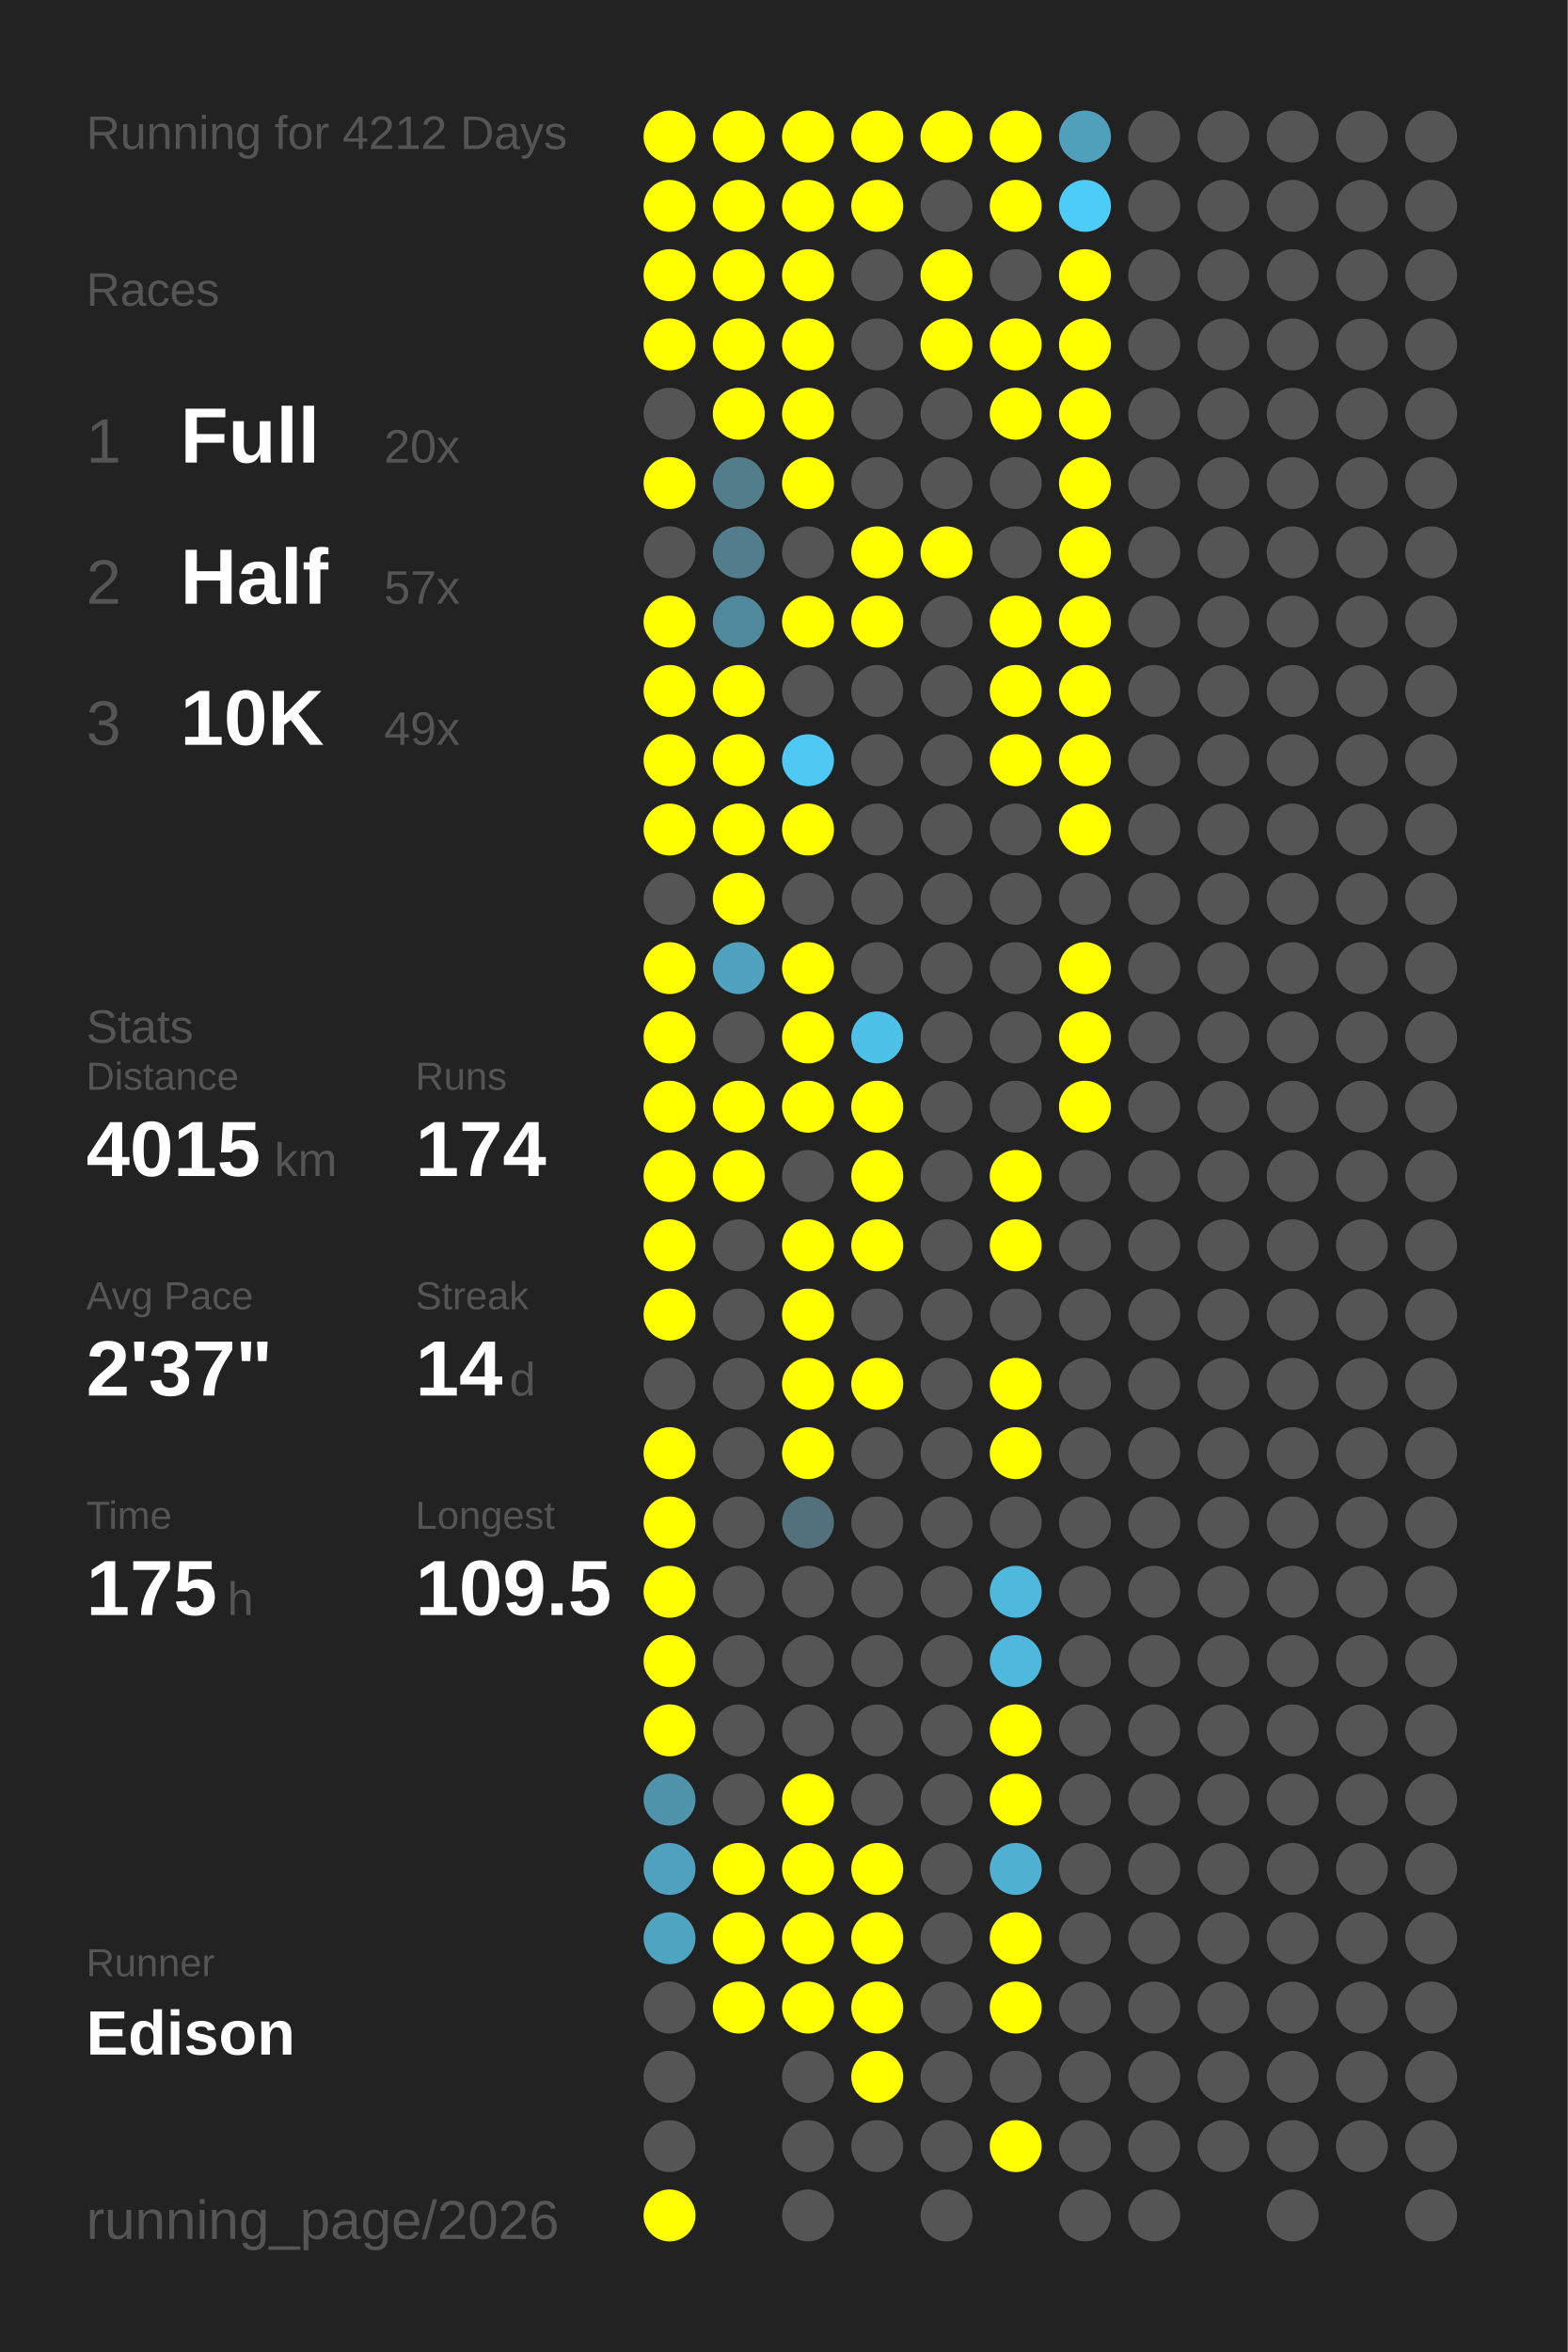
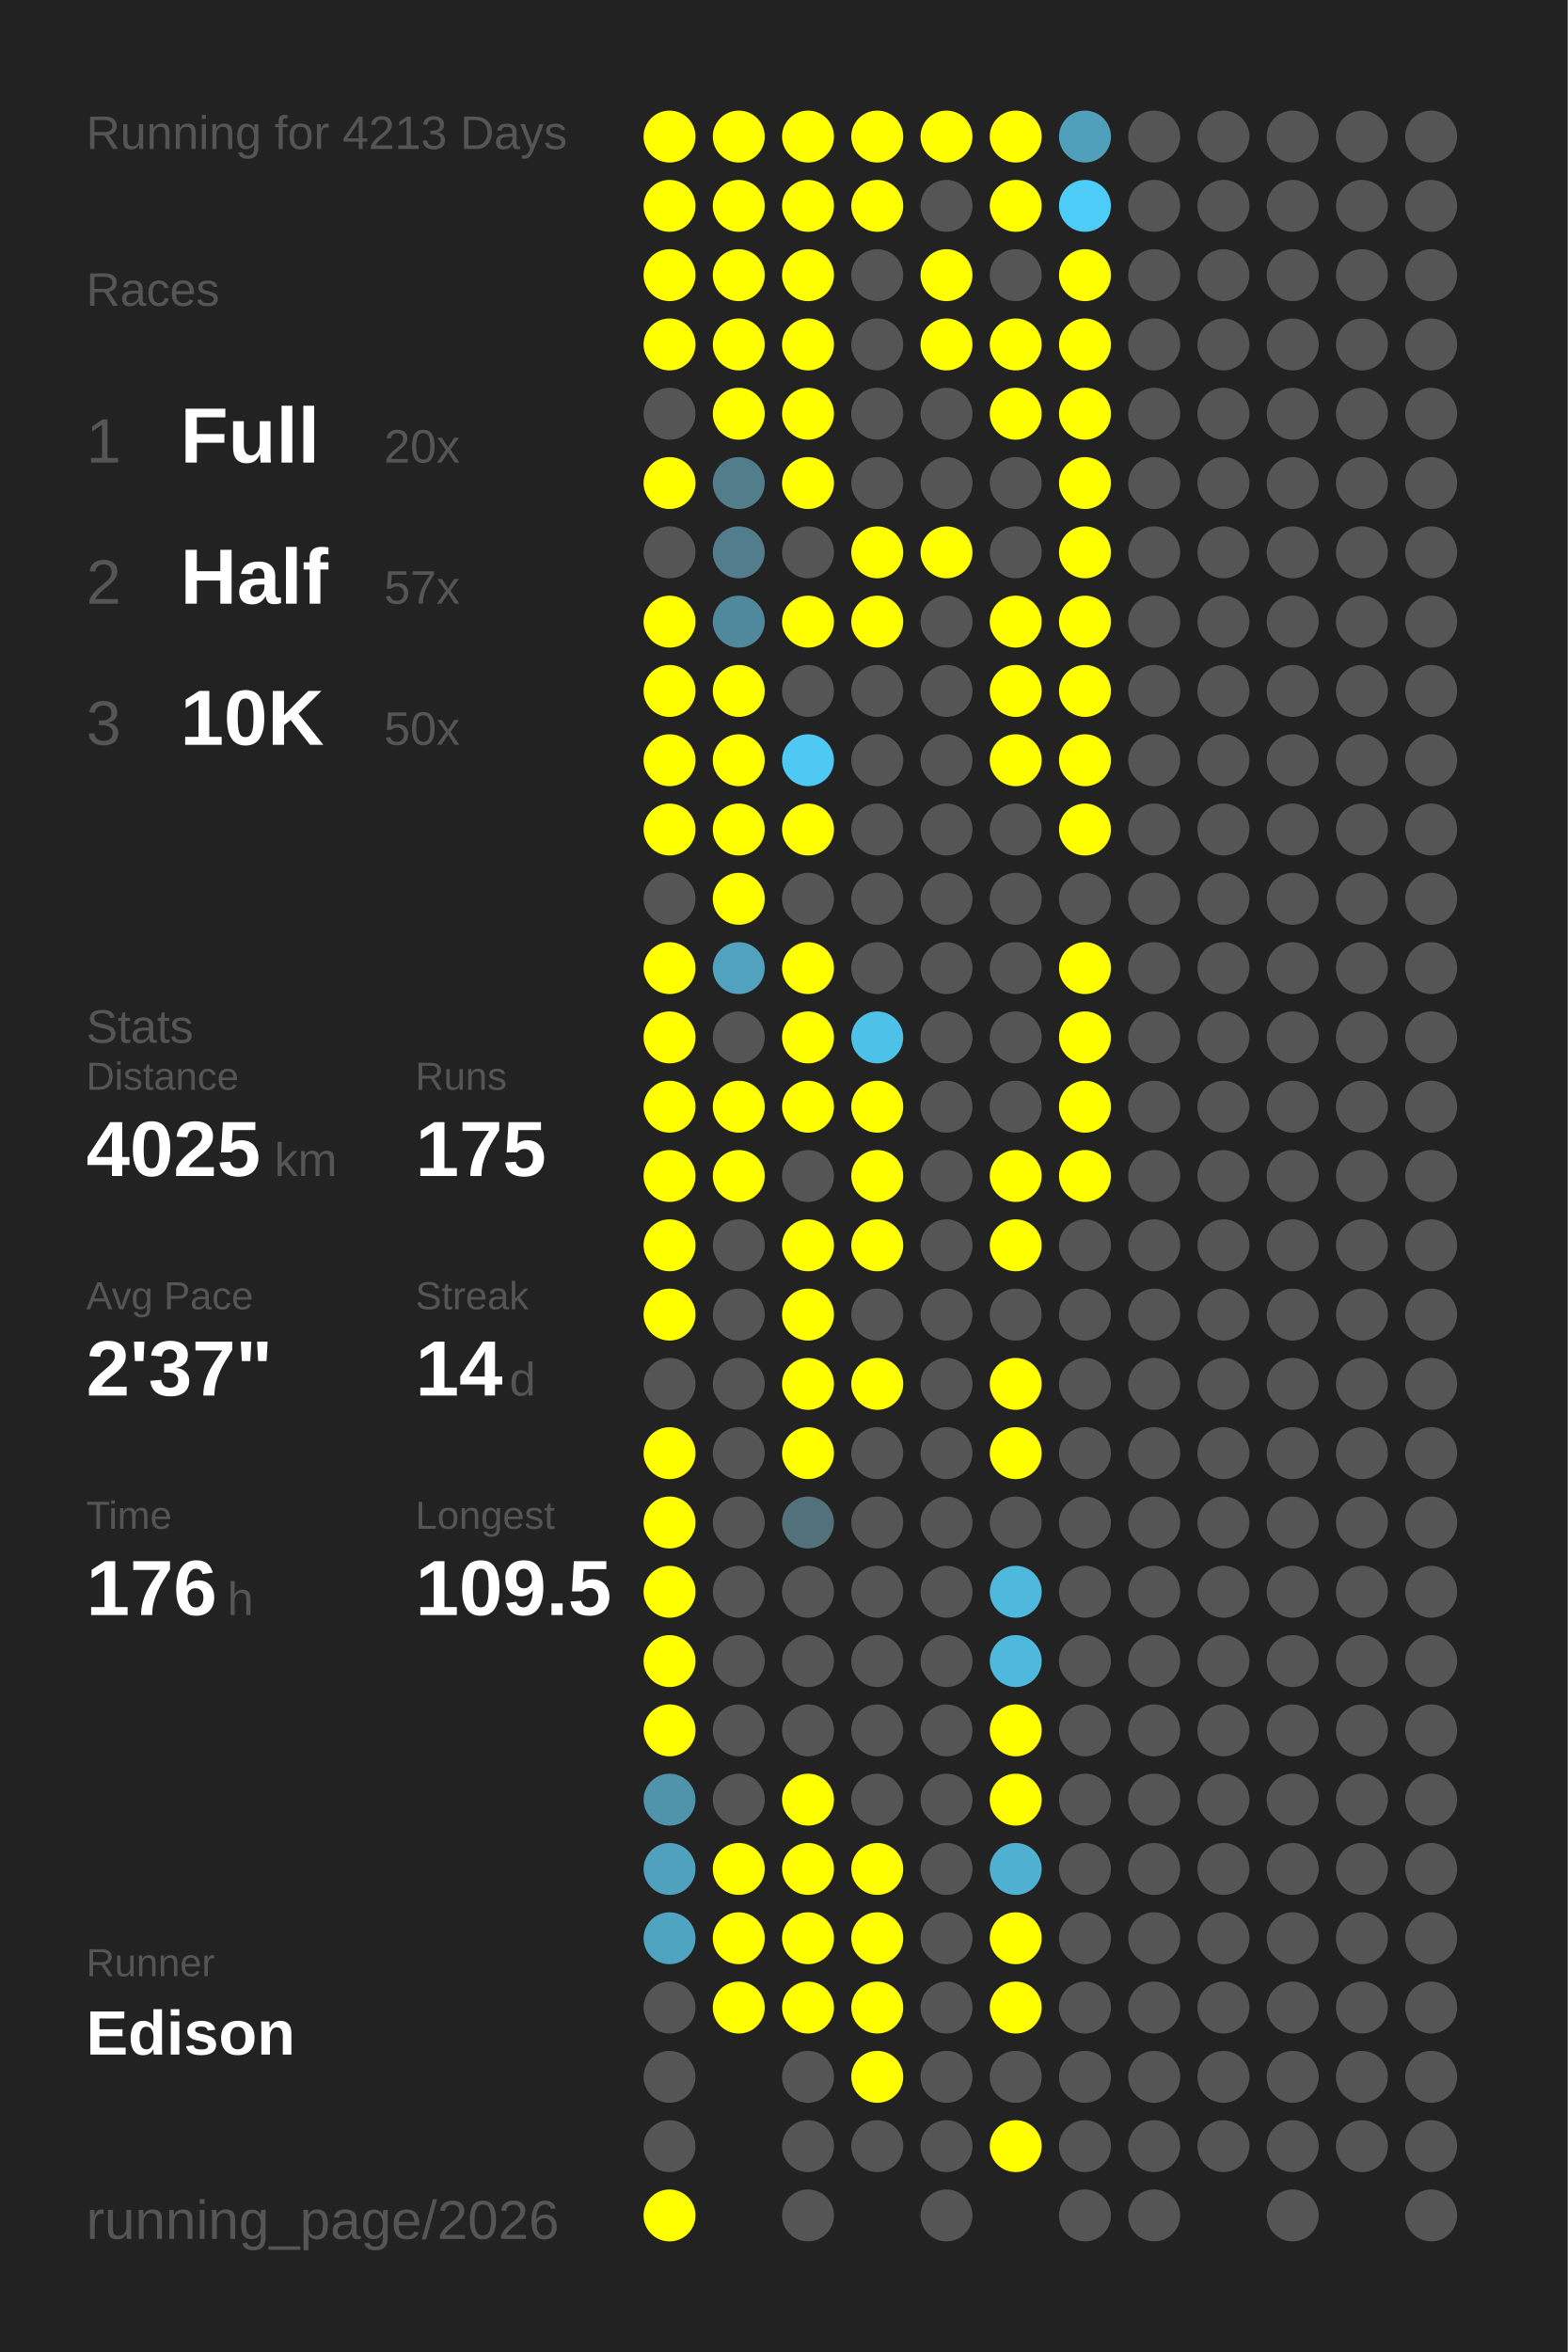
<svg xmlns="http://www.w3.org/2000/svg" baseProfile="full" height="300mm" version="1.1" viewBox="0,0,200,300" width="200mm">
  <defs />
  <rect fill="#222222" height="300" width="200" x="0" y="0" />
-   <text fill="#555555" style="font-size:6px; font-family:Arial;" x="11" y="19">Running for 4212 Days</text>
+   <text fill="#555555" style="font-size:6px; font-family:Arial;" x="11" y="19">Running for 4213 Days</text>
  <text fill="#555555" style="font-size:6px; font-family:Arial;" x="11" y="39">Races</text>
  <text fill="#555555" style="font-size:8px; font-family:Arial;" x="11" y="59">1</text>
  <text fill="#FFFFFF" style="font-size:10px; font-family:Arial; font-weight:bold;" x="23" y="59">Full</text>
  <text fill="#555555" style="font-size:6px; font-family:Arial;" x="49" y="59">20x</text>
  <text fill="#555555" style="font-size:8px; font-family:Arial;" x="11" y="77">2</text>
  <text fill="#FFFFFF" style="font-size:10px; font-family:Arial; font-weight:bold;" x="23" y="77">Half</text>
  <text fill="#555555" style="font-size:6px; font-family:Arial;" x="49" y="77">57x</text>
  <text fill="#555555" style="font-size:8px; font-family:Arial;" x="11" y="95">3</text>
  <text fill="#FFFFFF" style="font-size:10px; font-family:Arial; font-weight:bold;" x="23" y="95">10K</text>
-   <text fill="#555555" style="font-size:6px; font-family:Arial;" x="49" y="95">49x</text>
+   <text fill="#555555" style="font-size:6px; font-family:Arial;" x="49" y="95">50x</text>
  <text fill="#555555" style="font-size:6px; font-family:Arial;" x="11" y="133">Stats</text>
  <text fill="#555555" style="font-size:5px; font-family:Arial;" x="11" y="139">Distance</text>
-   <text fill="#FFFFFF" style="font-size:10px; font-family:Arial; font-weight:bold;" x="11" y="150">4015</text>
+   <text fill="#FFFFFF" style="font-size:10px; font-family:Arial; font-weight:bold;" x="11" y="150">4025</text>
  <text fill="#555555" style="font-size:6px; font-family:Arial;" x="35" y="150">km</text>
  <text fill="#555555" style="font-size:5px; font-family:Arial;" x="53" y="139">Runs</text>
-   <text fill="#FFFFFF" style="font-size:10px; font-family:Arial; font-weight:bold;" x="53" y="150">174</text>
+   <text fill="#FFFFFF" style="font-size:10px; font-family:Arial; font-weight:bold;" x="53" y="150">175</text>
  <text fill="#555555" style="font-size:5px; font-family:Arial;" x="11" y="167">Avg Pace</text>
  <text fill="#FFFFFF" style="font-size:10px; font-family:Arial; font-weight:bold;" x="11" y="178">2'37"</text>
  <text fill="#555555" style="font-size:5px; font-family:Arial;" x="53" y="167">Streak</text>
  <text fill="#FFFFFF" style="font-size:10px; font-family:Arial; font-weight:bold;" x="53" y="178">14</text>
  <text fill="#555555" style="font-size:6px; font-family:Arial;" x="65" y="178">d</text>
  <text fill="#555555" style="font-size:5px; font-family:Arial;" x="11" y="195">Time</text>
-   <text fill="#FFFFFF" style="font-size:10px; font-family:Arial; font-weight:bold;" x="11" y="206">175</text>
+   <text fill="#FFFFFF" style="font-size:10px; font-family:Arial; font-weight:bold;" x="11" y="206">176</text>
  <text fill="#555555" style="font-size:6px; font-family:Arial;" x="29" y="206">h</text>
  <text fill="#555555" style="font-size:5px; font-family:Arial;" x="53" y="195">Longest</text>
  <text fill="#FFFFFF" style="font-size:10px; font-family:Arial; font-weight:bold;" x="53" y="206">109.5</text>
  <text fill="#555555" style="font-size:5px; font-family:Arial;" x="11" y="252.065">Runner</text>
  <text fill="#FFFFFF" style="font-size:8px; font-family:Arial; font-weight:bold;" x="11" y="262.065">Edison</text>
  <text fill="#555555" style="font-size:7px; font-family:Arial;" x="11" y="285.581">running_page/2026</text>
  <circle cx="85.417" cy="17.419" fill="#FFFF00" r="3.312" />
  <circle cx="85.417" cy="26.258" fill="#FFFF00" r="3.312" />
  <circle cx="85.417" cy="35.097" fill="#FFFF00" r="3.312" />
  <circle cx="85.417" cy="43.935" fill="#FFFF00" r="3.312" />
  <circle cx="85.417" cy="52.774" fill="#555555" r="3.312" />
  <circle cx="85.417" cy="61.613" fill="#FFFF00" r="3.312" />
  <circle cx="85.417" cy="70.452" fill="#555555" r="3.312" />
  <circle cx="85.417" cy="79.29" fill="#FFFF00" r="3.312" />
  <circle cx="85.417" cy="88.129" fill="#FFFF00" r="3.312" />
  <circle cx="85.417" cy="96.968" fill="#FFFF00" r="3.312" />
  <circle cx="85.417" cy="105.806" fill="#FFFF00" r="3.312" />
  <circle cx="85.417" cy="114.645" fill="#555555" r="3.312" />
  <circle cx="85.417" cy="123.484" fill="#FFFF00" r="3.312" />
  <circle cx="85.417" cy="132.323" fill="#FFFF00" r="3.312" />
  <circle cx="85.417" cy="141.161" fill="#FFFF00" r="3.312" />
  <circle cx="85.417" cy="150" fill="#FFFF00" r="3.312" />
  <circle cx="85.417" cy="158.839" fill="#FFFF00" r="3.312" />
  <circle cx="85.417" cy="167.677" fill="#FFFF00" r="3.312" />
  <circle cx="85.417" cy="176.516" fill="#555555" r="3.312" />
  <circle cx="85.417" cy="185.355" fill="#FFFF00" r="3.312" />
  <circle cx="85.417" cy="194.194" fill="#FFFF00" r="3.312" />
  <circle cx="85.417" cy="203.032" fill="#FFFF00" r="3.312" />
  <circle cx="85.417" cy="211.871" fill="#FFFF00" r="3.312" />
  <circle cx="85.417" cy="220.71" fill="#FFFF00" r="3.312" />
  <circle cx="85.417" cy="229.548" fill="#5094ab" r="3.312" />
  <circle cx="85.417" cy="238.387" fill="#50a1bd" r="3.312" />
  <circle cx="85.417" cy="247.226" fill="#4fa4c0" r="3.312" />
  <circle cx="85.417" cy="256.065" fill="#555555" r="3.312" />
  <circle cx="85.417" cy="264.903" fill="#555555" r="3.312" />
  <circle cx="85.417" cy="273.742" fill="#555555" r="3.312" />
  <circle cx="85.417" cy="282.581" fill="#FFFF00" r="3.312" />
  <circle cx="94.25" cy="17.419" fill="#FFFF00" r="3.312" />
  <circle cx="94.25" cy="26.258" fill="#FFFF00" r="3.312" />
  <circle cx="94.25" cy="35.097" fill="#FFFF00" r="3.312" />
  <circle cx="94.25" cy="43.935" fill="#FFFF00" r="3.312" />
  <circle cx="94.25" cy="52.774" fill="#FFFF00" r="3.312" />
  <circle cx="94.25" cy="61.613" fill="#527d8b" r="3.312" />
  <circle cx="94.25" cy="70.452" fill="#527d8c" r="3.312" />
  <circle cx="94.25" cy="79.29" fill="#51899c" r="3.312" />
  <circle cx="94.25" cy="88.129" fill="#FFFF00" r="3.312" />
  <circle cx="94.25" cy="96.968" fill="#FFFF00" r="3.312" />
  <circle cx="94.25" cy="105.806" fill="#FFFF00" r="3.312" />
  <circle cx="94.25" cy="114.645" fill="#FFFF00" r="3.312" />
  <circle cx="94.25" cy="123.484" fill="#50a2be" r="3.312" />
  <circle cx="94.25" cy="132.323" fill="#555555" r="3.312" />
  <circle cx="94.25" cy="141.161" fill="#FFFF00" r="3.312" />
  <circle cx="94.25" cy="150" fill="#FFFF00" r="3.312" />
  <circle cx="94.25" cy="158.839" fill="#555555" r="3.312" />
  <circle cx="94.25" cy="167.677" fill="#555555" r="3.312" />
  <circle cx="94.25" cy="176.516" fill="#555555" r="3.312" />
  <circle cx="94.25" cy="185.355" fill="#555555" r="3.312" />
  <circle cx="94.25" cy="194.194" fill="#555555" r="3.312" />
  <circle cx="94.25" cy="203.032" fill="#555555" r="3.312" />
  <circle cx="94.25" cy="211.871" fill="#555555" r="3.312" />
  <circle cx="94.25" cy="220.71" fill="#555555" r="3.312" />
  <circle cx="94.25" cy="229.548" fill="#555555" r="3.312" />
  <circle cx="94.25" cy="238.387" fill="#FFFF00" r="3.312" />
  <circle cx="94.25" cy="247.226" fill="#FFFF00" r="3.312" />
  <circle cx="94.25" cy="256.065" fill="#FFFF00" r="3.312" />
  <circle cx="103.083" cy="17.419" fill="#FFFF00" r="3.312" />
  <circle cx="103.083" cy="26.258" fill="#FFFF00" r="3.312" />
  <circle cx="103.083" cy="35.097" fill="#FFFF00" r="3.312" />
  <circle cx="103.083" cy="43.935" fill="#FFFF00" r="3.312" />
  <circle cx="103.083" cy="52.774" fill="#FFFF00" r="3.312" />
  <circle cx="103.083" cy="61.613" fill="#FFFF00" r="3.312" />
  <circle cx="103.083" cy="70.452" fill="#555555" r="3.312" />
  <circle cx="103.083" cy="79.29" fill="#FFFF00" r="3.312" />
  <circle cx="103.083" cy="88.129" fill="#555555" r="3.312" />
  <circle cx="103.083" cy="96.968" fill="#4dc9f3" r="3.312" />
  <circle cx="103.083" cy="105.806" fill="#FFFF00" r="3.312" />
  <circle cx="103.083" cy="114.645" fill="#555555" r="3.312" />
  <circle cx="103.083" cy="123.484" fill="#FFFF00" r="3.312" />
  <circle cx="103.083" cy="132.323" fill="#FFFF00" r="3.312" />
  <circle cx="103.083" cy="141.161" fill="#FFFF00" r="3.312" />
  <circle cx="103.083" cy="150" fill="#555555" r="3.312" />
  <circle cx="103.083" cy="158.839" fill="#FFFF00" r="3.312" />
  <circle cx="103.083" cy="167.677" fill="#FFFF00" r="3.312" />
  <circle cx="103.083" cy="176.516" fill="#FFFF00" r="3.312" />
  <circle cx="103.083" cy="185.355" fill="#FFFF00" r="3.312" />
  <circle cx="103.083" cy="194.194" fill="#53717b" r="3.312" />
  <circle cx="103.083" cy="203.032" fill="#555555" r="3.312" />
  <circle cx="103.083" cy="211.871" fill="#555555" r="3.312" />
  <circle cx="103.083" cy="220.71" fill="#555555" r="3.312" />
  <circle cx="103.083" cy="229.548" fill="#FFFF00" r="3.312" />
  <circle cx="103.083" cy="238.387" fill="#FFFF00" r="3.312" />
  <circle cx="103.083" cy="247.226" fill="#FFFF00" r="3.312" />
  <circle cx="103.083" cy="256.065" fill="#FFFF00" r="3.312" />
  <circle cx="103.083" cy="264.903" fill="#555555" r="3.312" />
  <circle cx="103.083" cy="273.742" fill="#555555" r="3.312" />
  <circle cx="103.083" cy="282.581" fill="#555555" r="3.312" />
  <circle cx="111.917" cy="17.419" fill="#FFFF00" r="3.312" />
  <circle cx="111.917" cy="26.258" fill="#FFFF00" r="3.312" />
  <circle cx="111.917" cy="35.097" fill="#555555" r="3.312" />
  <circle cx="111.917" cy="43.935" fill="#555555" r="3.312" />
  <circle cx="111.917" cy="52.774" fill="#555555" r="3.312" />
  <circle cx="111.917" cy="61.613" fill="#555555" r="3.312" />
  <circle cx="111.917" cy="70.452" fill="#FFFF00" r="3.312" />
  <circle cx="111.917" cy="79.29" fill="#FFFF00" r="3.312" />
  <circle cx="111.917" cy="88.129" fill="#555555" r="3.312" />
  <circle cx="111.917" cy="96.968" fill="#555555" r="3.312" />
  <circle cx="111.917" cy="105.806" fill="#555555" r="3.312" />
  <circle cx="111.917" cy="114.645" fill="#555555" r="3.312" />
  <circle cx="111.917" cy="123.484" fill="#555555" r="3.312" />
  <circle cx="111.917" cy="132.323" fill="#4ec1e8" r="3.312" />
  <circle cx="111.917" cy="141.161" fill="#FFFF00" r="3.312" />
  <circle cx="111.917" cy="150" fill="#FFFF00" r="3.312" />
  <circle cx="111.917" cy="158.839" fill="#FFFF00" r="3.312" />
  <circle cx="111.917" cy="167.677" fill="#555555" r="3.312" />
  <circle cx="111.917" cy="176.516" fill="#FFFF00" r="3.312" />
  <circle cx="111.917" cy="185.355" fill="#555555" r="3.312" />
  <circle cx="111.917" cy="194.194" fill="#555555" r="3.312" />
  <circle cx="111.917" cy="203.032" fill="#555555" r="3.312" />
  <circle cx="111.917" cy="211.871" fill="#555555" r="3.312" />
  <circle cx="111.917" cy="220.71" fill="#555555" r="3.312" />
  <circle cx="111.917" cy="229.548" fill="#555555" r="3.312" />
  <circle cx="111.917" cy="238.387" fill="#FFFF00" r="3.312" />
  <circle cx="111.917" cy="247.226" fill="#FFFF00" r="3.312" />
  <circle cx="111.917" cy="256.065" fill="#FFFF00" r="3.312" />
  <circle cx="111.917" cy="264.903" fill="#FFFF00" r="3.312" />
  <circle cx="111.917" cy="273.742" fill="#555555" r="3.312" />
  <circle cx="120.75" cy="17.419" fill="#FFFF00" r="3.312" />
  <circle cx="120.75" cy="26.258" fill="#555555" r="3.312" />
  <circle cx="120.75" cy="35.097" fill="#FFFF00" r="3.312" />
  <circle cx="120.75" cy="43.935" fill="#FFFF00" r="3.312" />
  <circle cx="120.75" cy="52.774" fill="#555555" r="3.312" />
  <circle cx="120.75" cy="61.613" fill="#555555" r="3.312" />
  <circle cx="120.75" cy="70.452" fill="#FFFF00" r="3.312" />
  <circle cx="120.75" cy="79.29" fill="#555555" r="3.312" />
  <circle cx="120.75" cy="88.129" fill="#555555" r="3.312" />
  <circle cx="120.75" cy="96.968" fill="#555555" r="3.312" />
  <circle cx="120.75" cy="105.806" fill="#555555" r="3.312" />
  <circle cx="120.75" cy="114.645" fill="#555555" r="3.312" />
  <circle cx="120.75" cy="123.484" fill="#555555" r="3.312" />
  <circle cx="120.75" cy="132.323" fill="#555555" r="3.312" />
  <circle cx="120.75" cy="141.161" fill="#555555" r="3.312" />
  <circle cx="120.75" cy="150" fill="#555555" r="3.312" />
  <circle cx="120.75" cy="158.839" fill="#555555" r="3.312" />
  <circle cx="120.75" cy="167.677" fill="#555555" r="3.312" />
  <circle cx="120.75" cy="176.516" fill="#555555" r="3.312" />
  <circle cx="120.75" cy="185.355" fill="#555555" r="3.312" />
  <circle cx="120.75" cy="194.194" fill="#555555" r="3.312" />
  <circle cx="120.75" cy="203.032" fill="#555555" r="3.312" />
  <circle cx="120.75" cy="211.871" fill="#555555" r="3.312" />
  <circle cx="120.75" cy="220.71" fill="#555555" r="3.312" />
  <circle cx="120.75" cy="229.548" fill="#555555" r="3.312" />
  <circle cx="120.75" cy="238.387" fill="#555555" r="3.312" />
  <circle cx="120.75" cy="247.226" fill="#555555" r="3.312" />
  <circle cx="120.75" cy="256.065" fill="#555555" r="3.312" />
  <circle cx="120.75" cy="264.903" fill="#555555" r="3.312" />
  <circle cx="120.75" cy="273.742" fill="#555555" r="3.312" />
  <circle cx="120.75" cy="282.581" fill="#555555" r="3.312" />
  <circle cx="129.583" cy="17.419" fill="#FFFF00" r="3.312" />
  <circle cx="129.583" cy="26.258" fill="#FFFF00" r="3.312" />
  <circle cx="129.583" cy="35.097" fill="#555555" r="3.312" />
  <circle cx="129.583" cy="43.935" fill="#FFFF00" r="3.312" />
  <circle cx="129.583" cy="52.774" fill="#FFFF00" r="3.312" />
  <circle cx="129.583" cy="61.613" fill="#555555" r="3.312" />
  <circle cx="129.583" cy="70.452" fill="#555555" r="3.312" />
  <circle cx="129.583" cy="79.29" fill="#FFFF00" r="3.312" />
  <circle cx="129.583" cy="88.129" fill="#FFFF00" r="3.312" />
  <circle cx="129.583" cy="96.968" fill="#FFFF00" r="3.312" />
  <circle cx="129.583" cy="105.806" fill="#555555" r="3.312" />
  <circle cx="129.583" cy="114.645" fill="#555555" r="3.312" />
  <circle cx="129.583" cy="123.484" fill="#555555" r="3.312" />
  <circle cx="129.583" cy="132.323" fill="#555555" r="3.312" />
  <circle cx="129.583" cy="141.161" fill="#555555" r="3.312" />
  <circle cx="129.583" cy="150" fill="#FFFF00" r="3.312" />
  <circle cx="129.583" cy="158.839" fill="#FFFF00" r="3.312" />
  <circle cx="129.583" cy="167.677" fill="#555555" r="3.312" />
  <circle cx="129.583" cy="176.516" fill="#FFFF00" r="3.312" />
  <circle cx="129.583" cy="185.355" fill="#FFFF00" r="3.312" />
  <circle cx="129.583" cy="194.194" fill="#555555" r="3.312" />
  <circle cx="129.583" cy="203.032" fill="#4eb9dd" r="3.312" />
  <circle cx="129.583" cy="211.871" fill="#4eb9dd" r="3.312" />
  <circle cx="129.583" cy="220.71" fill="#FFFF00" r="3.312" />
  <circle cx="129.583" cy="229.548" fill="#FFFF00" r="3.312" />
  <circle cx="129.583" cy="238.387" fill="#4fb0d1" r="3.312" />
  <circle cx="129.583" cy="247.226" fill="#FFFF00" r="3.312" />
  <circle cx="129.583" cy="256.065" fill="#FFFF00" r="3.312" />
  <circle cx="129.583" cy="264.903" fill="#555555" r="3.312" />
  <circle cx="129.583" cy="273.742" fill="#FFFF00" r="3.312" />
  <circle cx="138.417" cy="17.419" fill="#50a0bb" r="3.312" />
  <circle cx="138.417" cy="26.258" fill="#4dccf7" r="3.312" />
  <circle cx="138.417" cy="35.097" fill="#FFFF00" r="3.312" />
  <circle cx="138.417" cy="43.935" fill="#FFFF00" r="3.312" />
  <circle cx="138.417" cy="52.774" fill="#FFFF00" r="3.312" />
  <circle cx="138.417" cy="61.613" fill="#FFFF00" r="3.312" />
  <circle cx="138.417" cy="70.452" fill="#FFFF00" r="3.312" />
  <circle cx="138.417" cy="79.29" fill="#FFFF00" r="3.312" />
  <circle cx="138.417" cy="88.129" fill="#FFFF00" r="3.312" />
  <circle cx="138.417" cy="96.968" fill="#FFFF00" r="3.312" />
  <circle cx="138.417" cy="105.806" fill="#FFFF00" r="3.312" />
  <circle cx="138.417" cy="114.645" fill="#555555" r="3.312" />
  <circle cx="138.417" cy="123.484" fill="#FFFF00" r="3.312" />
  <circle cx="138.417" cy="132.323" fill="#FFFF00" r="3.312" />
  <circle cx="138.417" cy="141.161" fill="#FFFF00" r="3.312" />
-   <circle cx="138.417" cy="150" fill="#555555" r="3.312" />
+   <circle cx="138.417" cy="150" fill="#FFFF00" r="3.312" />
  <circle cx="138.417" cy="158.839" fill="#555555" r="3.312" />
  <circle cx="138.417" cy="167.677" fill="#555555" r="3.312" />
  <circle cx="138.417" cy="176.516" fill="#555555" r="3.312" />
  <circle cx="138.417" cy="185.355" fill="#555555" r="3.312" />
  <circle cx="138.417" cy="194.194" fill="#555555" r="3.312" />
  <circle cx="138.417" cy="203.032" fill="#555555" r="3.312" />
  <circle cx="138.417" cy="211.871" fill="#555555" r="3.312" />
  <circle cx="138.417" cy="220.71" fill="#555555" r="3.312" />
  <circle cx="138.417" cy="229.548" fill="#555555" r="3.312" />
  <circle cx="138.417" cy="238.387" fill="#555555" r="3.312" />
  <circle cx="138.417" cy="247.226" fill="#555555" r="3.312" />
  <circle cx="138.417" cy="256.065" fill="#555555" r="3.312" />
  <circle cx="138.417" cy="264.903" fill="#555555" r="3.312" />
  <circle cx="138.417" cy="273.742" fill="#555555" r="3.312" />
  <circle cx="138.417" cy="282.581" fill="#555555" r="3.312" />
  <circle cx="147.25" cy="17.419" fill="#555555" r="3.312" />
  <circle cx="147.25" cy="26.258" fill="#555555" r="3.312" />
  <circle cx="147.25" cy="35.097" fill="#555555" r="3.312" />
  <circle cx="147.25" cy="43.935" fill="#555555" r="3.312" />
  <circle cx="147.25" cy="52.774" fill="#555555" r="3.312" />
  <circle cx="147.25" cy="61.613" fill="#555555" r="3.312" />
  <circle cx="147.25" cy="70.452" fill="#555555" r="3.312" />
  <circle cx="147.25" cy="79.29" fill="#555555" r="3.312" />
  <circle cx="147.25" cy="88.129" fill="#555555" r="3.312" />
  <circle cx="147.25" cy="96.968" fill="#555555" r="3.312" />
  <circle cx="147.25" cy="105.806" fill="#555555" r="3.312" />
  <circle cx="147.25" cy="114.645" fill="#555555" r="3.312" />
  <circle cx="147.25" cy="123.484" fill="#555555" r="3.312" />
  <circle cx="147.25" cy="132.323" fill="#555555" r="3.312" />
  <circle cx="147.25" cy="141.161" fill="#555555" r="3.312" />
  <circle cx="147.25" cy="150" fill="#555555" r="3.312" />
  <circle cx="147.25" cy="158.839" fill="#555555" r="3.312" />
  <circle cx="147.25" cy="167.677" fill="#555555" r="3.312" />
  <circle cx="147.25" cy="176.516" fill="#555555" r="3.312" />
  <circle cx="147.25" cy="185.355" fill="#555555" r="3.312" />
  <circle cx="147.25" cy="194.194" fill="#555555" r="3.312" />
  <circle cx="147.25" cy="203.032" fill="#555555" r="3.312" />
  <circle cx="147.25" cy="211.871" fill="#555555" r="3.312" />
  <circle cx="147.25" cy="220.71" fill="#555555" r="3.312" />
  <circle cx="147.25" cy="229.548" fill="#555555" r="3.312" />
  <circle cx="147.25" cy="238.387" fill="#555555" r="3.312" />
  <circle cx="147.25" cy="247.226" fill="#555555" r="3.312" />
  <circle cx="147.25" cy="256.065" fill="#555555" r="3.312" />
  <circle cx="147.25" cy="264.903" fill="#555555" r="3.312" />
  <circle cx="147.25" cy="273.742" fill="#555555" r="3.312" />
  <circle cx="147.25" cy="282.581" fill="#555555" r="3.312" />
  <circle cx="156.083" cy="17.419" fill="#555555" r="3.312" />
  <circle cx="156.083" cy="26.258" fill="#555555" r="3.312" />
  <circle cx="156.083" cy="35.097" fill="#555555" r="3.312" />
  <circle cx="156.083" cy="43.935" fill="#555555" r="3.312" />
  <circle cx="156.083" cy="52.774" fill="#555555" r="3.312" />
  <circle cx="156.083" cy="61.613" fill="#555555" r="3.312" />
  <circle cx="156.083" cy="70.452" fill="#555555" r="3.312" />
  <circle cx="156.083" cy="79.29" fill="#555555" r="3.312" />
  <circle cx="156.083" cy="88.129" fill="#555555" r="3.312" />
  <circle cx="156.083" cy="96.968" fill="#555555" r="3.312" />
  <circle cx="156.083" cy="105.806" fill="#555555" r="3.312" />
  <circle cx="156.083" cy="114.645" fill="#555555" r="3.312" />
  <circle cx="156.083" cy="123.484" fill="#555555" r="3.312" />
  <circle cx="156.083" cy="132.323" fill="#555555" r="3.312" />
  <circle cx="156.083" cy="141.161" fill="#555555" r="3.312" />
  <circle cx="156.083" cy="150" fill="#555555" r="3.312" />
  <circle cx="156.083" cy="158.839" fill="#555555" r="3.312" />
  <circle cx="156.083" cy="167.677" fill="#555555" r="3.312" />
  <circle cx="156.083" cy="176.516" fill="#555555" r="3.312" />
  <circle cx="156.083" cy="185.355" fill="#555555" r="3.312" />
  <circle cx="156.083" cy="194.194" fill="#555555" r="3.312" />
  <circle cx="156.083" cy="203.032" fill="#555555" r="3.312" />
  <circle cx="156.083" cy="211.871" fill="#555555" r="3.312" />
  <circle cx="156.083" cy="220.71" fill="#555555" r="3.312" />
  <circle cx="156.083" cy="229.548" fill="#555555" r="3.312" />
  <circle cx="156.083" cy="238.387" fill="#555555" r="3.312" />
  <circle cx="156.083" cy="247.226" fill="#555555" r="3.312" />
  <circle cx="156.083" cy="256.065" fill="#555555" r="3.312" />
  <circle cx="156.083" cy="264.903" fill="#555555" r="3.312" />
  <circle cx="156.083" cy="273.742" fill="#555555" r="3.312" />
  <circle cx="164.917" cy="17.419" fill="#555555" r="3.312" />
  <circle cx="164.917" cy="26.258" fill="#555555" r="3.312" />
  <circle cx="164.917" cy="35.097" fill="#555555" r="3.312" />
  <circle cx="164.917" cy="43.935" fill="#555555" r="3.312" />
  <circle cx="164.917" cy="52.774" fill="#555555" r="3.312" />
  <circle cx="164.917" cy="61.613" fill="#555555" r="3.312" />
  <circle cx="164.917" cy="70.452" fill="#555555" r="3.312" />
  <circle cx="164.917" cy="79.29" fill="#555555" r="3.312" />
  <circle cx="164.917" cy="88.129" fill="#555555" r="3.312" />
  <circle cx="164.917" cy="96.968" fill="#555555" r="3.312" />
  <circle cx="164.917" cy="105.806" fill="#555555" r="3.312" />
  <circle cx="164.917" cy="114.645" fill="#555555" r="3.312" />
  <circle cx="164.917" cy="123.484" fill="#555555" r="3.312" />
  <circle cx="164.917" cy="132.323" fill="#555555" r="3.312" />
  <circle cx="164.917" cy="141.161" fill="#555555" r="3.312" />
  <circle cx="164.917" cy="150" fill="#555555" r="3.312" />
  <circle cx="164.917" cy="158.839" fill="#555555" r="3.312" />
  <circle cx="164.917" cy="167.677" fill="#555555" r="3.312" />
  <circle cx="164.917" cy="176.516" fill="#555555" r="3.312" />
  <circle cx="164.917" cy="185.355" fill="#555555" r="3.312" />
  <circle cx="164.917" cy="194.194" fill="#555555" r="3.312" />
  <circle cx="164.917" cy="203.032" fill="#555555" r="3.312" />
  <circle cx="164.917" cy="211.871" fill="#555555" r="3.312" />
  <circle cx="164.917" cy="220.71" fill="#555555" r="3.312" />
  <circle cx="164.917" cy="229.548" fill="#555555" r="3.312" />
  <circle cx="164.917" cy="238.387" fill="#555555" r="3.312" />
  <circle cx="164.917" cy="247.226" fill="#555555" r="3.312" />
  <circle cx="164.917" cy="256.065" fill="#555555" r="3.312" />
  <circle cx="164.917" cy="264.903" fill="#555555" r="3.312" />
  <circle cx="164.917" cy="273.742" fill="#555555" r="3.312" />
  <circle cx="164.917" cy="282.581" fill="#555555" r="3.312" />
  <circle cx="173.75" cy="17.419" fill="#555555" r="3.312" />
  <circle cx="173.75" cy="26.258" fill="#555555" r="3.312" />
  <circle cx="173.75" cy="35.097" fill="#555555" r="3.312" />
  <circle cx="173.75" cy="43.935" fill="#555555" r="3.312" />
  <circle cx="173.75" cy="52.774" fill="#555555" r="3.312" />
  <circle cx="173.75" cy="61.613" fill="#555555" r="3.312" />
  <circle cx="173.75" cy="70.452" fill="#555555" r="3.312" />
  <circle cx="173.75" cy="79.29" fill="#555555" r="3.312" />
  <circle cx="173.75" cy="88.129" fill="#555555" r="3.312" />
  <circle cx="173.75" cy="96.968" fill="#555555" r="3.312" />
  <circle cx="173.75" cy="105.806" fill="#555555" r="3.312" />
  <circle cx="173.75" cy="114.645" fill="#555555" r="3.312" />
  <circle cx="173.75" cy="123.484" fill="#555555" r="3.312" />
  <circle cx="173.75" cy="132.323" fill="#555555" r="3.312" />
  <circle cx="173.75" cy="141.161" fill="#555555" r="3.312" />
  <circle cx="173.75" cy="150" fill="#555555" r="3.312" />
  <circle cx="173.75" cy="158.839" fill="#555555" r="3.312" />
  <circle cx="173.75" cy="167.677" fill="#555555" r="3.312" />
  <circle cx="173.75" cy="176.516" fill="#555555" r="3.312" />
  <circle cx="173.75" cy="185.355" fill="#555555" r="3.312" />
  <circle cx="173.75" cy="194.194" fill="#555555" r="3.312" />
  <circle cx="173.75" cy="203.032" fill="#555555" r="3.312" />
  <circle cx="173.75" cy="211.871" fill="#555555" r="3.312" />
  <circle cx="173.75" cy="220.71" fill="#555555" r="3.312" />
  <circle cx="173.75" cy="229.548" fill="#555555" r="3.312" />
  <circle cx="173.75" cy="238.387" fill="#555555" r="3.312" />
  <circle cx="173.75" cy="247.226" fill="#555555" r="3.312" />
  <circle cx="173.75" cy="256.065" fill="#555555" r="3.312" />
  <circle cx="173.75" cy="264.903" fill="#555555" r="3.312" />
  <circle cx="173.75" cy="273.742" fill="#555555" r="3.312" />
  <circle cx="182.583" cy="17.419" fill="#555555" r="3.312" />
  <circle cx="182.583" cy="26.258" fill="#555555" r="3.312" />
  <circle cx="182.583" cy="35.097" fill="#555555" r="3.312" />
  <circle cx="182.583" cy="43.935" fill="#555555" r="3.312" />
  <circle cx="182.583" cy="52.774" fill="#555555" r="3.312" />
  <circle cx="182.583" cy="61.613" fill="#555555" r="3.312" />
  <circle cx="182.583" cy="70.452" fill="#555555" r="3.312" />
  <circle cx="182.583" cy="79.29" fill="#555555" r="3.312" />
  <circle cx="182.583" cy="88.129" fill="#555555" r="3.312" />
  <circle cx="182.583" cy="96.968" fill="#555555" r="3.312" />
  <circle cx="182.583" cy="105.806" fill="#555555" r="3.312" />
  <circle cx="182.583" cy="114.645" fill="#555555" r="3.312" />
  <circle cx="182.583" cy="123.484" fill="#555555" r="3.312" />
  <circle cx="182.583" cy="132.323" fill="#555555" r="3.312" />
  <circle cx="182.583" cy="141.161" fill="#555555" r="3.312" />
  <circle cx="182.583" cy="150" fill="#555555" r="3.312" />
  <circle cx="182.583" cy="158.839" fill="#555555" r="3.312" />
  <circle cx="182.583" cy="167.677" fill="#555555" r="3.312" />
  <circle cx="182.583" cy="176.516" fill="#555555" r="3.312" />
  <circle cx="182.583" cy="185.355" fill="#555555" r="3.312" />
  <circle cx="182.583" cy="194.194" fill="#555555" r="3.312" />
  <circle cx="182.583" cy="203.032" fill="#555555" r="3.312" />
  <circle cx="182.583" cy="211.871" fill="#555555" r="3.312" />
  <circle cx="182.583" cy="220.71" fill="#555555" r="3.312" />
  <circle cx="182.583" cy="229.548" fill="#555555" r="3.312" />
  <circle cx="182.583" cy="238.387" fill="#555555" r="3.312" />
  <circle cx="182.583" cy="247.226" fill="#555555" r="3.312" />
  <circle cx="182.583" cy="256.065" fill="#555555" r="3.312" />
  <circle cx="182.583" cy="264.903" fill="#555555" r="3.312" />
  <circle cx="182.583" cy="273.742" fill="#555555" r="3.312" />
  <circle cx="182.583" cy="282.581" fill="#555555" r="3.312" />
</svg>
